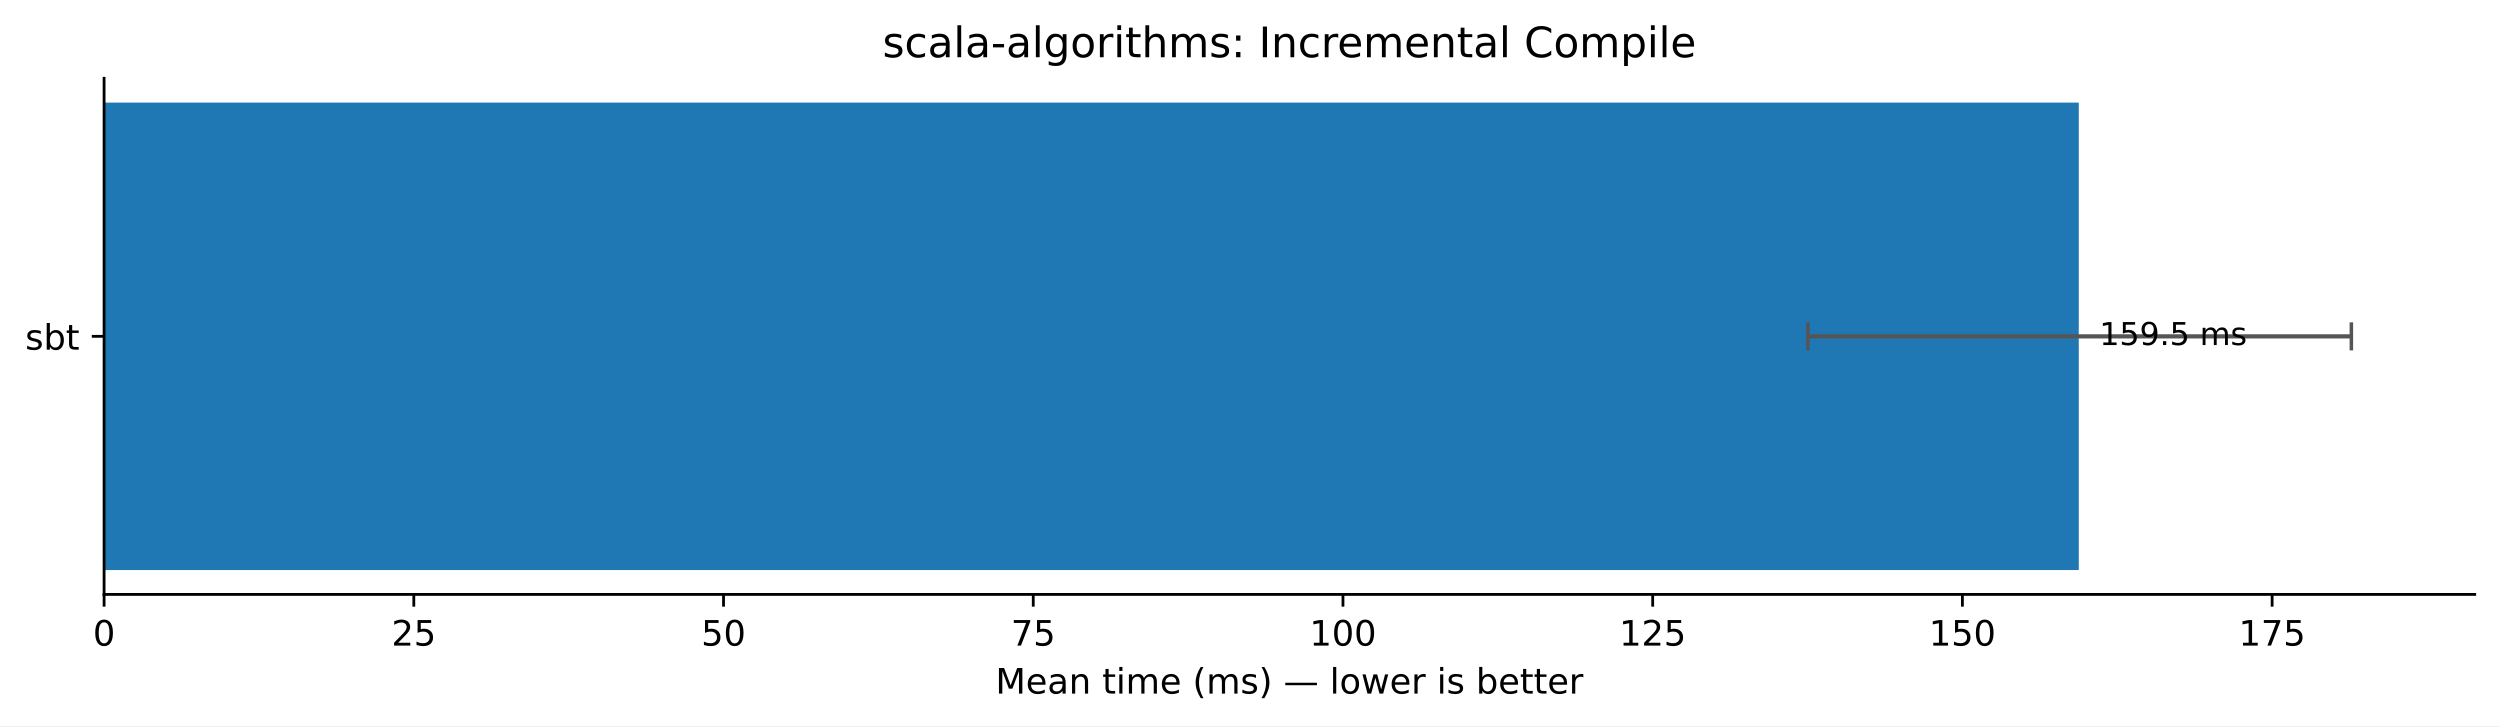
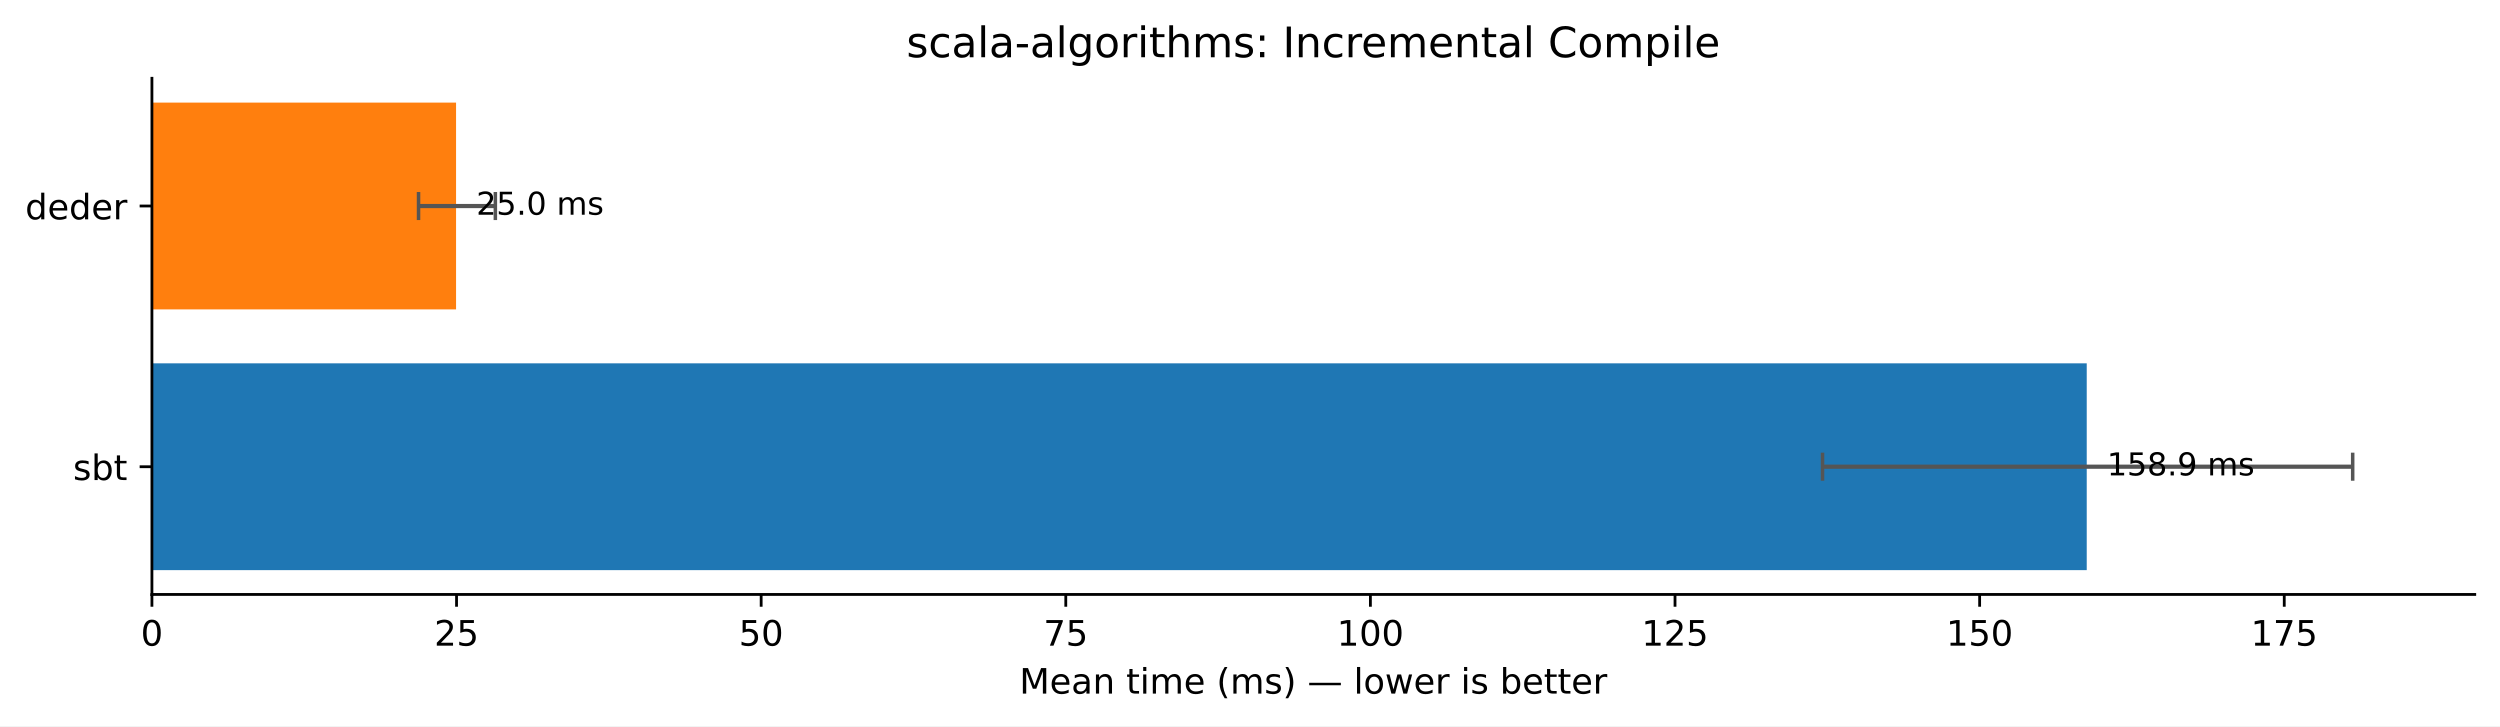
- <svg xmlns="http://www.w3.org/2000/svg" xmlns:xlink="http://www.w3.org/1999/xlink" width="712.798pt" height="207.034pt" viewBox="0 0 712.798 207.034" version="1.1">
+ <svg xmlns="http://www.w3.org/2000/svg" xmlns:xlink="http://www.w3.org/1999/xlink" width="712.754pt" height="207.034pt" viewBox="0 0 712.754 207.034" version="1.1">
  <defs>
    <style type="text/css">*{stroke-linejoin: round; stroke-linecap: butt}</style>
  </defs>
  <g id="figure_1">
    <g id="patch_1">
-       <path d="M 0 207.034  L 712.798 207.034  L 712.798 0  L 0 0  z " style="fill: #ffffff" />
+       <path d="M 0 207.034  L 712.754 207.034  L 712.754 0  L 0 0  z " style="fill: #ffffff" />
    </g>
    <g id="axes_1">
      <g id="patch_2">
-         <path d="M 29.678 169.478  L 705.598 169.478  L 705.598 22.318  L 29.678 22.318  z " style="fill: #ffffff" />
+         <path d="M 43.314 169.478  L 705.554 169.478  L 705.554 22.318  L 43.314 22.318  z " style="fill: #ffffff" />
      </g>
      <g id="patch_3">
-         <path d="M 29.678 162.789  L 592.945 162.789  L 592.945 29.007  L 29.678 29.007  z " clip-path="url(#pe700d31285)" style="fill: #1f77b4; stroke: #ffffff; stroke-width: 0.5; stroke-linejoin: miter" />
+         <path d="M 43.314 162.789  L 595.181 162.789  L 595.181 103.33  L 43.314 103.33  z " clip-path="url(#pba2f5df037)" style="fill: #1f77b4; stroke: #ffffff; stroke-width: 0.5; stroke-linejoin: miter" />
+       </g>
+       <g id="patch_4">
+         <path d="M 43.314 88.466  L 130.275 88.466  L 130.275 29.007  L 43.314 29.007  z " clip-path="url(#pba2f5df037)" style="fill: #ff7f0e; stroke: #ffffff; stroke-width: 0.5; stroke-linejoin: miter" />
      </g>
      <g id="matplotlib.axis_1">
        <g id="xtick_1">
          <g id="line2d_1">
            <defs>
-               <path id="m51ab72cfbe" d="M 0 0  L 0 3.5  " style="stroke: #000000; stroke-width: 0.8" />
+               <path id="m4c6fcf935a" d="M 0 0  L 0 3.5  " style="stroke: #000000; stroke-width: 0.8" />
            </defs>
            <g>
-               <use xlink:href="#m51ab72cfbe" x="29.678" y="169.478" style="stroke: #000000; stroke-width: 0.8" />
+               <use xlink:href="#m4c6fcf935a" x="43.314" y="169.478" style="stroke: #000000; stroke-width: 0.8" />
            </g>
          </g>
          <g id="text_1">
-             <g transform="translate(26.49687 184.0766) scale(0.1 -0.1)">
+             <g transform="translate(40.13281 184.0766) scale(0.1 -0.1)">
              <defs>
                <path id="DejaVuSans-30" d="M 2034 4250  Q 1547 4250 1301 3770  Q 1056 3291 1056 2328  Q 1056 1369 1301 889  Q 1547 409 2034 409  Q 2525 409 2770 889  Q 3016 1369 3016 2328  Q 3016 3291 2770 3770  Q 2525 4250 2034 4250  z M 2034 4750  Q 2819 4750 3233 4129  Q 3647 3509 3647 2328  Q 3647 1150 3233 529  Q 2819 -91 2034 -91  Q 1250 -91 836 529  Q 422 1150 422 2328  Q 422 3509 836 4129  Q 1250 4750 2034 4750  z " transform="scale(0.015625)" />
              </defs>
              <use xlink:href="#DejaVuSans-30" />
            </g>
          </g>
        </g>
        <g id="xtick_2">
          <g id="line2d_2">
            <g>
-               <use xlink:href="#m51ab72cfbe" x="117.985" y="169.478" style="stroke: #000000; stroke-width: 0.8" />
+               <use xlink:href="#m4c6fcf935a" x="130.161" y="169.478" style="stroke: #000000; stroke-width: 0.8" />
            </g>
          </g>
          <g id="text_2">
-             <g transform="translate(111.6224 184.0766) scale(0.1 -0.1)">
+             <g transform="translate(123.7987 184.0766) scale(0.1 -0.1)">
              <defs>
                <path id="DejaVuSans-32" d="M 1228 531  L 3431 531  L 3431 0  L 469 0  L 469 531  Q 828 903 1448 1529  Q 2069 2156 2228 2338  Q 2531 2678 2651 2914  Q 2772 3150 2772 3378  Q 2772 3750 2511 3984  Q 2250 4219 1831 4219  Q 1534 4219 1204 4116  Q 875 4013 500 3803  L 500 4441  Q 881 4594 1212 4672  Q 1544 4750 1819 4750  Q 2544 4750 2975 4387  Q 3406 4025 3406 3419  Q 3406 3131 3298 2873  Q 3191 2616 2906 2266  Q 2828 2175 2409 1742  Q 1991 1309 1228 531  z " transform="scale(0.015625)" />
                <path id="DejaVuSans-35" d="M 691 4666  L 3169 4666  L 3169 4134  L 1269 4134  L 1269 2991  Q 1406 3038 1543 3061  Q 1681 3084 1819 3084  Q 2600 3084 3056 2656  Q 3513 2228 3513 1497  Q 3513 744 3044 326  Q 2575 -91 1722 -91  Q 1428 -91 1123 -41  Q 819 9 494 109  L 494 744  Q 775 591 1075 516  Q 1375 441 1709 441  Q 2250 441 2565 725  Q 2881 1009 2881 1497  Q 2881 1984 2565 2268  Q 2250 2553 1709 2553  Q 1456 2553 1204 2497  Q 953 2441 691 2322  L 691 4666  z " transform="scale(0.015625)" />
              </defs>
              <use xlink:href="#DejaVuSans-32" />
              <use xlink:href="#DejaVuSans-35" transform="translate(63.62305 0)" />
            </g>
          </g>
        </g>
        <g id="xtick_3">
          <g id="line2d_3">
            <g>
-               <use xlink:href="#m51ab72cfbe" x="206.292" y="169.478" style="stroke: #000000; stroke-width: 0.8" />
+               <use xlink:href="#m4c6fcf935a" x="217.008" y="169.478" style="stroke: #000000; stroke-width: 0.8" />
            </g>
          </g>
          <g id="text_3">
-             <g transform="translate(199.9292 184.0766) scale(0.1 -0.1)">
+             <g transform="translate(210.6458 184.0766) scale(0.1 -0.1)">
              <use xlink:href="#DejaVuSans-35" />
              <use xlink:href="#DejaVuSans-30" transform="translate(63.62305 0)" />
            </g>
          </g>
        </g>
        <g id="xtick_4">
          <g id="line2d_4">
            <g>
-               <use xlink:href="#m51ab72cfbe" x="294.599" y="169.478" style="stroke: #000000; stroke-width: 0.8" />
+               <use xlink:href="#m4c6fcf935a" x="303.855" y="169.478" style="stroke: #000000; stroke-width: 0.8" />
            </g>
          </g>
          <g id="text_4">
-             <g transform="translate(288.236 184.0766) scale(0.1 -0.1)">
+             <g transform="translate(297.493 184.0766) scale(0.1 -0.1)">
              <defs>
                <path id="DejaVuSans-37" d="M 525 4666  L 3525 4666  L 3525 4397  L 1831 0  L 1172 0  L 2766 4134  L 525 4134  L 525 4666  z " transform="scale(0.015625)" />
              </defs>
              <use xlink:href="#DejaVuSans-37" />
              <use xlink:href="#DejaVuSans-35" transform="translate(63.62305 0)" />
            </g>
          </g>
        </g>
        <g id="xtick_5">
          <g id="line2d_5">
            <g>
-               <use xlink:href="#m51ab72cfbe" x="382.905" y="169.478" style="stroke: #000000; stroke-width: 0.8" />
+               <use xlink:href="#m4c6fcf935a" x="390.703" y="169.478" style="stroke: #000000; stroke-width: 0.8" />
            </g>
          </g>
          <g id="text_5">
-             <g transform="translate(373.3616 184.0766) scale(0.1 -0.1)">
+             <g transform="translate(381.1589 184.0766) scale(0.1 -0.1)">
              <defs>
                <path id="DejaVuSans-31" d="M 794 531  L 1825 531  L 1825 4091  L 703 3866  L 703 4441  L 1819 4666  L 2450 4666  L 2450 531  L 3481 531  L 3481 0  L 794 0  L 794 531  z " transform="scale(0.015625)" />
              </defs>
              <use xlink:href="#DejaVuSans-31" />
              <use xlink:href="#DejaVuSans-30" transform="translate(63.62305 0)" />
              <use xlink:href="#DejaVuSans-30" transform="translate(127.2461 0)" />
            </g>
          </g>
        </g>
        <g id="xtick_6">
          <g id="line2d_6">
            <g>
-               <use xlink:href="#m51ab72cfbe" x="471.212" y="169.478" style="stroke: #000000; stroke-width: 0.8" />
+               <use xlink:href="#m4c6fcf935a" x="477.55" y="169.478" style="stroke: #000000; stroke-width: 0.8" />
            </g>
          </g>
          <g id="text_6">
-             <g transform="translate(461.6684 184.0766) scale(0.1 -0.1)">
+             <g transform="translate(468.006 184.0766) scale(0.1 -0.1)">
              <use xlink:href="#DejaVuSans-31" />
              <use xlink:href="#DejaVuSans-32" transform="translate(63.62305 0)" />
              <use xlink:href="#DejaVuSans-35" transform="translate(127.2461 0)" />
            </g>
          </g>
        </g>
        <g id="xtick_7">
          <g id="line2d_7">
            <g>
-               <use xlink:href="#m51ab72cfbe" x="559.519" y="169.478" style="stroke: #000000; stroke-width: 0.8" />
+               <use xlink:href="#m4c6fcf935a" x="564.397" y="169.478" style="stroke: #000000; stroke-width: 0.8" />
            </g>
          </g>
          <g id="text_7">
-             <g transform="translate(549.9752 184.0766) scale(0.1 -0.1)">
+             <g transform="translate(554.8531 184.0766) scale(0.1 -0.1)">
              <use xlink:href="#DejaVuSans-31" />
              <use xlink:href="#DejaVuSans-35" transform="translate(63.62305 0)" />
              <use xlink:href="#DejaVuSans-30" transform="translate(127.2461 0)" />
            </g>
          </g>
        </g>
        <g id="xtick_8">
          <g id="line2d_8">
            <g>
-               <use xlink:href="#m51ab72cfbe" x="647.826" y="169.478" style="stroke: #000000; stroke-width: 0.8" />
+               <use xlink:href="#m4c6fcf935a" x="651.244" y="169.478" style="stroke: #000000; stroke-width: 0.8" />
            </g>
          </g>
          <g id="text_8">
-             <g transform="translate(638.282 184.0766) scale(0.1 -0.1)">
+             <g transform="translate(641.7003 184.0766) scale(0.1 -0.1)">
              <use xlink:href="#DejaVuSans-31" />
              <use xlink:href="#DejaVuSans-37" transform="translate(63.62305 0)" />
              <use xlink:href="#DejaVuSans-35" transform="translate(127.2461 0)" />
            </g>
          </g>
        </g>
        <g id="text_9">
-           <g transform="translate(283.8413 197.7547) scale(0.1 -0.1)">
+           <g transform="translate(290.6372 197.7547) scale(0.1 -0.1)">
            <defs>
              <path id="DejaVuSans-4d" d="M 628 4666  L 1569 4666  L 2759 1491  L 3956 4666  L 4897 4666  L 4897 0  L 4281 0  L 4281 4097  L 3078 897  L 2444 897  L 1241 4097  L 1241 0  L 628 0  L 628 4666  z " transform="scale(0.015625)" />
              <path id="DejaVuSans-65" d="M 3597 1894  L 3597 1613  L 953 1613  Q 991 1019 1311 708  Q 1631 397 2203 397  Q 2534 397 2845 478  Q 3156 559 3463 722  L 3463 178  Q 3153 47 2828 -22  Q 2503 -91 2169 -91  Q 1331 -91 842 396  Q 353 884 353 1716  Q 353 2575 817 3079  Q 1281 3584 2069 3584  Q 2775 3584 3186 3129  Q 3597 2675 3597 1894  z M 3022 2063  Q 3016 2534 2758 2815  Q 2500 3097 2075 3097  Q 1594 3097 1305 2825  Q 1016 2553 972 2059  L 3022 2063  z " transform="scale(0.015625)" />
              <path id="DejaVuSans-61" d="M 2194 1759  Q 1497 1759 1228 1600  Q 959 1441 959 1056  Q 959 750 1161 570  Q 1363 391 1709 391  Q 2188 391 2477 730  Q 2766 1069 2766 1631  L 2766 1759  L 2194 1759  z M 3341 1997  L 3341 0  L 2766 0  L 2766 531  Q 2569 213 2275 61  Q 1981 -91 1556 -91  Q 1019 -91 701 211  Q 384 513 384 1019  Q 384 1609 779 1909  Q 1175 2209 1959 2209  L 2766 2209  L 2766 2266  Q 2766 2663 2505 2880  Q 2244 3097 1772 3097  Q 1472 3097 1187 3025  Q 903 2953 641 2809  L 641 3341  Q 956 3463 1253 3523  Q 1550 3584 1831 3584  Q 2591 3584 2966 3190  Q 3341 2797 3341 1997  z " transform="scale(0.015625)" />
              <path id="DejaVuSans-6e" d="M 3513 2113  L 3513 0  L 2938 0  L 2938 2094  Q 2938 2591 2744 2837  Q 2550 3084 2163 3084  Q 1697 3084 1428 2787  Q 1159 2491 1159 1978  L 1159 0  L 581 0  L 581 3500  L 1159 3500  L 1159 2956  Q 1366 3272 1645 3428  Q 1925 3584 2291 3584  Q 2894 3584 3203 3211  Q 3513 2838 3513 2113  z " transform="scale(0.015625)" />
              <path id="DejaVuSans-20" transform="scale(0.015625)" />
              <path id="DejaVuSans-74" d="M 1172 4494  L 1172 3500  L 2356 3500  L 2356 3053  L 1172 3053  L 1172 1153  Q 1172 725 1289 603  Q 1406 481 1766 481  L 2356 481  L 2356 0  L 1766 0  Q 1100 0 847 248  Q 594 497 594 1153  L 594 3053  L 172 3053  L 172 3500  L 594 3500  L 594 4494  L 1172 4494  z " transform="scale(0.015625)" />
              <path id="DejaVuSans-69" d="M 603 3500  L 1178 3500  L 1178 0  L 603 0  L 603 3500  z M 603 4863  L 1178 4863  L 1178 4134  L 603 4134  L 603 4863  z " transform="scale(0.015625)" />
              <path id="DejaVuSans-6d" d="M 3328 2828  Q 3544 3216 3844 3400  Q 4144 3584 4550 3584  Q 5097 3584 5394 3201  Q 5691 2819 5691 2113  L 5691 0  L 5113 0  L 5113 2094  Q 5113 2597 4934 2840  Q 4756 3084 4391 3084  Q 3944 3084 3684 2787  Q 3425 2491 3425 1978  L 3425 0  L 2847 0  L 2847 2094  Q 2847 2600 2669 2842  Q 2491 3084 2119 3084  Q 1678 3084 1418 2786  Q 1159 2488 1159 1978  L 1159 0  L 581 0  L 581 3500  L 1159 3500  L 1159 2956  Q 1356 3278 1631 3431  Q 1906 3584 2284 3584  Q 2666 3584 2933 3390  Q 3200 3197 3328 2828  z " transform="scale(0.015625)" />
              <path id="DejaVuSans-28" d="M 1984 4856  Q 1566 4138 1362 3434  Q 1159 2731 1159 2009  Q 1159 1288 1364 580  Q 1569 -128 1984 -844  L 1484 -844  Q 1016 -109 783 600  Q 550 1309 550 2009  Q 550 2706 781 3412  Q 1013 4119 1484 4856  L 1984 4856  z " transform="scale(0.015625)" />
              <path id="DejaVuSans-73" d="M 2834 3397  L 2834 2853  Q 2591 2978 2328 3040  Q 2066 3103 1784 3103  Q 1356 3103 1142 2972  Q 928 2841 928 2578  Q 928 2378 1081 2264  Q 1234 2150 1697 2047  L 1894 2003  Q 2506 1872 2764 1633  Q 3022 1394 3022 966  Q 3022 478 2636 193  Q 2250 -91 1575 -91  Q 1294 -91 989 -36  Q 684 19 347 128  L 347 722  Q 666 556 975 473  Q 1284 391 1588 391  Q 1994 391 2212 530  Q 2431 669 2431 922  Q 2431 1156 2273 1281  Q 2116 1406 1581 1522  L 1381 1569  Q 847 1681 609 1914  Q 372 2147 372 2553  Q 372 3047 722 3315  Q 1072 3584 1716 3584  Q 2034 3584 2315 3537  Q 2597 3491 2834 3397  z " transform="scale(0.015625)" />
              <path id="DejaVuSans-29" d="M 513 4856  L 1013 4856  Q 1481 4119 1714 3412  Q 1947 2706 1947 2009  Q 1947 1309 1714 600  Q 1481 -109 1013 -844  L 513 -844  Q 928 -128 1133 580  Q 1338 1288 1338 2009  Q 1338 2731 1133 3434  Q 928 4138 513 4856  z " transform="scale(0.015625)" />
              <path id="DejaVuSans-2014" d="M 313 1978  L 6088 1978  L 6088 1528  L 313 1528  L 313 1978  z " transform="scale(0.015625)" />
              <path id="DejaVuSans-6c" d="M 603 4863  L 1178 4863  L 1178 0  L 603 0  L 603 4863  z " transform="scale(0.015625)" />
              <path id="DejaVuSans-6f" d="M 1959 3097  Q 1497 3097 1228 2736  Q 959 2375 959 1747  Q 959 1119 1226 758  Q 1494 397 1959 397  Q 2419 397 2687 759  Q 2956 1122 2956 1747  Q 2956 2369 2687 2733  Q 2419 3097 1959 3097  z M 1959 3584  Q 2709 3584 3137 3096  Q 3566 2609 3566 1747  Q 3566 888 3137 398  Q 2709 -91 1959 -91  Q 1206 -91 779 398  Q 353 888 353 1747  Q 353 2609 779 3096  Q 1206 3584 1959 3584  z " transform="scale(0.015625)" />
              <path id="DejaVuSans-77" d="M 269 3500  L 844 3500  L 1563 769  L 2278 3500  L 2956 3500  L 3675 769  L 4391 3500  L 4966 3500  L 4050 0  L 3372 0  L 2619 2869  L 1863 0  L 1184 0  L 269 3500  z " transform="scale(0.015625)" />
              <path id="DejaVuSans-72" d="M 2631 2963  Q 2534 3019 2420 3045  Q 2306 3072 2169 3072  Q 1681 3072 1420 2755  Q 1159 2438 1159 1844  L 1159 0  L 581 0  L 581 3500  L 1159 3500  L 1159 2956  Q 1341 3275 1631 3429  Q 1922 3584 2338 3584  Q 2397 3584 2469 3576  Q 2541 3569 2628 3553  L 2631 2963  z " transform="scale(0.015625)" />
              <path id="DejaVuSans-62" d="M 3116 1747  Q 3116 2381 2855 2742  Q 2594 3103 2138 3103  Q 1681 3103 1420 2742  Q 1159 2381 1159 1747  Q 1159 1113 1420 752  Q 1681 391 2138 391  Q 2594 391 2855 752  Q 3116 1113 3116 1747  z M 1159 2969  Q 1341 3281 1617 3432  Q 1894 3584 2278 3584  Q 2916 3584 3314 3078  Q 3713 2572 3713 1747  Q 3713 922 3314 415  Q 2916 -91 2278 -91  Q 1894 -91 1617 61  Q 1341 213 1159 525  L 1159 0  L 581 0  L 581 4863  L 1159 4863  L 1159 2969  z " transform="scale(0.015625)" />
            </defs>
            <use xlink:href="#DejaVuSans-4d" />
            <use xlink:href="#DejaVuSans-65" transform="translate(86.2793 0)" />
            <use xlink:href="#DejaVuSans-61" transform="translate(147.8027 0)" />
            <use xlink:href="#DejaVuSans-6e" transform="translate(209.082 0)" />
            <use xlink:href="#DejaVuSans-20" transform="translate(272.4609 0)" />
            <use xlink:href="#DejaVuSans-74" transform="translate(304.248 0)" />
            <use xlink:href="#DejaVuSans-69" transform="translate(343.457 0)" />
            <use xlink:href="#DejaVuSans-6d" transform="translate(371.2402 0)" />
            <use xlink:href="#DejaVuSans-65" transform="translate(468.6523 0)" />
            <use xlink:href="#DejaVuSans-20" transform="translate(530.1758 0)" />
            <use xlink:href="#DejaVuSans-28" transform="translate(561.9629 0)" />
            <use xlink:href="#DejaVuSans-6d" transform="translate(600.9766 0)" />
            <use xlink:href="#DejaVuSans-73" transform="translate(698.3887 0)" />
            <use xlink:href="#DejaVuSans-29" transform="translate(750.4883 0)" />
            <use xlink:href="#DejaVuSans-20" transform="translate(789.502 0)" />
            <use xlink:href="#DejaVuSans-2014" transform="translate(821.2891 0)" />
            <use xlink:href="#DejaVuSans-20" transform="translate(921.2891 0)" />
            <use xlink:href="#DejaVuSans-6c" transform="translate(953.0762 0)" />
            <use xlink:href="#DejaVuSans-6f" transform="translate(980.8594 0)" />
            <use xlink:href="#DejaVuSans-77" transform="translate(1042.041 0)" />
            <use xlink:href="#DejaVuSans-65" transform="translate(1123.828 0)" />
            <use xlink:href="#DejaVuSans-72" transform="translate(1185.352 0)" />
            <use xlink:href="#DejaVuSans-20" transform="translate(1226.465 0)" />
            <use xlink:href="#DejaVuSans-69" transform="translate(1258.252 0)" />
            <use xlink:href="#DejaVuSans-73" transform="translate(1286.035 0)" />
            <use xlink:href="#DejaVuSans-20" transform="translate(1338.135 0)" />
            <use xlink:href="#DejaVuSans-62" transform="translate(1369.922 0)" />
            <use xlink:href="#DejaVuSans-65" transform="translate(1433.398 0)" />
            <use xlink:href="#DejaVuSans-74" transform="translate(1494.922 0)" />
            <use xlink:href="#DejaVuSans-74" transform="translate(1534.131 0)" />
            <use xlink:href="#DejaVuSans-65" transform="translate(1573.34 0)" />
            <use xlink:href="#DejaVuSans-72" transform="translate(1634.863 0)" />
          </g>
        </g>
      </g>
      <g id="matplotlib.axis_2">
        <g id="ytick_1">
          <g id="line2d_9">
            <defs>
-               <path id="m8ae7b544d6" d="M 0 0  L -3.5 0  " style="stroke: #000000; stroke-width: 0.8" />
+               <path id="mdfee272666" d="M 0 0  L -3.5 0  " style="stroke: #000000; stroke-width: 0.8" />
            </defs>
            <g>
-               <use xlink:href="#m8ae7b544d6" x="29.678" y="95.898" style="stroke: #000000; stroke-width: 0.8" />
+               <use xlink:href="#mdfee272666" x="43.314" y="133.06" style="stroke: #000000; stroke-width: 0.8" />
            </g>
          </g>
          <g id="text_10">
-             <g transform="translate(7.2 99.69734) scale(0.1 -0.1)">
+             <g transform="translate(20.83594 136.859) scale(0.1 -0.1)">
              <use xlink:href="#DejaVuSans-73" />
              <use xlink:href="#DejaVuSans-62" transform="translate(52.09961 0)" />
              <use xlink:href="#DejaVuSans-74" transform="translate(115.5762 0)" />
            </g>
          </g>
        </g>
+         <g id="ytick_2">
+           <g id="line2d_10">
+             <g>
+               <use xlink:href="#mdfee272666" x="43.314" y="58.737" style="stroke: #000000; stroke-width: 0.8" />
+             </g>
+           </g>
+           <g id="text_11">
+             <g transform="translate(7.2 62.53573) scale(0.1 -0.1)">
+               <defs>
+                 <path id="DejaVuSans-64" d="M 2906 2969  L 2906 4863  L 3481 4863  L 3481 0  L 2906 0  L 2906 525  Q 2725 213 2448 61  Q 2172 -91 1784 -91  Q 1150 -91 751 415  Q 353 922 353 1747  Q 353 2572 751 3078  Q 1150 3584 1784 3584  Q 2172 3584 2448 3432  Q 2725 3281 2906 2969  z M 947 1747  Q 947 1113 1208 752  Q 1469 391 1925 391  Q 2381 391 2643 752  Q 2906 1113 2906 1747  Q 2906 2381 2643 2742  Q 2381 3103 1925 3103  Q 1469 3103 1208 2742  Q 947 2381 947 1747  z " transform="scale(0.015625)" />
+               </defs>
+               <use xlink:href="#DejaVuSans-64" />
+               <use xlink:href="#DejaVuSans-65" transform="translate(63.47656 0)" />
+               <use xlink:href="#DejaVuSans-64" transform="translate(125 0)" />
+               <use xlink:href="#DejaVuSans-65" transform="translate(188.4766 0)" />
+               <use xlink:href="#DejaVuSans-72" transform="translate(250 0)" />
+             </g>
+           </g>
+         </g>
      </g>
      <g id="LineCollection_1">
-         <path d="M 515.471 95.898  L 670.419 95.898  " clip-path="url(#pe700d31285)" style="fill: none; stroke: #555555; stroke-width: 1.2" />
-       </g>
-       <g id="line2d_10">
+         <path d="M 519.608 133.06  L 670.754 133.06  " clip-path="url(#pba2f5df037)" style="fill: none; stroke: #555555; stroke-width: 1.2" />
+         <path d="M 119.324 58.737  L 141.227 58.737  " clip-path="url(#pba2f5df037)" style="fill: none; stroke: #555555; stroke-width: 1.2" />
+       </g>
+       <g id="line2d_11">
        <defs>
-           <path id="m1e7983616d" d="M 0 4  L 0 -4  " style="stroke: #555555" />
+           <path id="m23910ae5f2" d="M 0 4  L 0 -4  " style="stroke: #555555" />
        </defs>
-         <g clip-path="url(#pe700d31285)">
-           <use xlink:href="#m1e7983616d" x="515.471" y="95.898" style="fill: #1f77b4; stroke: #555555" />
-         </g>
-       </g>
-       <g id="line2d_11">
-         <g clip-path="url(#pe700d31285)">
-           <use xlink:href="#m1e7983616d" x="670.419" y="95.898" style="fill: #1f77b4; stroke: #555555" />
-         </g>
-       </g>
-       <g id="patch_4">
-         <path d="M 29.678 169.478  L 29.678 22.318  " style="fill: none; stroke: #000000; stroke-width: 0.8; stroke-linejoin: miter; stroke-linecap: square" />
+         <g clip-path="url(#pba2f5df037)">
+           <use xlink:href="#m23910ae5f2" x="519.608" y="133.06" style="fill: #1f77b4; stroke: #555555" />
+           <use xlink:href="#m23910ae5f2" x="119.324" y="58.737" style="fill: #1f77b4; stroke: #555555" />
+         </g>
+       </g>
+       <g id="line2d_12">
+         <g clip-path="url(#pba2f5df037)">
+           <use xlink:href="#m23910ae5f2" x="670.754" y="133.06" style="fill: #1f77b4; stroke: #555555" />
+           <use xlink:href="#m23910ae5f2" x="141.227" y="58.737" style="fill: #1f77b4; stroke: #555555" />
+         </g>
      </g>
      <g id="patch_5">
-         <path d="M 29.678 169.478  L 705.598 169.478  " style="fill: none; stroke: #000000; stroke-width: 0.8; stroke-linejoin: miter; stroke-linecap: square" />
-       </g>
-       <g id="text_11">
-         <g transform="translate(598.5775 98.38156) scale(0.09 -0.09)">
+         <path d="M 43.314 169.478  L 43.314 22.318  " style="fill: none; stroke: #000000; stroke-width: 0.8; stroke-linejoin: miter; stroke-linecap: square" />
+       </g>
+       <g id="patch_6">
+         <path d="M 43.314 169.478  L 705.554 169.478  " style="fill: none; stroke: #000000; stroke-width: 0.8; stroke-linejoin: miter; stroke-linecap: square" />
+       </g>
+       <g id="text_12">
+         <g transform="translate(600.6994 135.5432) scale(0.09 -0.09)">
          <defs>
+             <path id="DejaVuSans-38" d="M 2034 2216  Q 1584 2216 1326 1975  Q 1069 1734 1069 1313  Q 1069 891 1326 650  Q 1584 409 2034 409  Q 2484 409 2743 651  Q 3003 894 3003 1313  Q 3003 1734 2745 1975  Q 2488 2216 2034 2216  z M 1403 2484  Q 997 2584 770 2862  Q 544 3141 544 3541  Q 544 4100 942 4425  Q 1341 4750 2034 4750  Q 2731 4750 3128 4425  Q 3525 4100 3525 3541  Q 3525 3141 3298 2862  Q 3072 2584 2669 2484  Q 3125 2378 3379 2068  Q 3634 1759 3634 1313  Q 3634 634 3220 271  Q 2806 -91 2034 -91  Q 1263 -91 848 271  Q 434 634 434 1313  Q 434 1759 690 2068  Q 947 2378 1403 2484  z M 1172 3481  Q 1172 3119 1398 2916  Q 1625 2713 2034 2713  Q 2441 2713 2670 2916  Q 2900 3119 2900 3481  Q 2900 3844 2670 4047  Q 2441 4250 2034 4250  Q 1625 4250 1398 4047  Q 1172 3844 1172 3481  z " transform="scale(0.015625)" />
+             <path id="DejaVuSans-2e" d="M 684 794  L 1344 794  L 1344 0  L 684 0  L 684 794  z " transform="scale(0.015625)" />
            <path id="DejaVuSans-39" d="M 703 97  L 703 672  Q 941 559 1184 500  Q 1428 441 1663 441  Q 2288 441 2617 861  Q 2947 1281 2994 2138  Q 2813 1869 2534 1725  Q 2256 1581 1919 1581  Q 1219 1581 811 2004  Q 403 2428 403 3163  Q 403 3881 828 4315  Q 1253 4750 1959 4750  Q 2769 4750 3195 4129  Q 3622 3509 3622 2328  Q 3622 1225 3098 567  Q 2575 -91 1691 -91  Q 1453 -91 1209 -44  Q 966 3 703 97  z M 1959 2075  Q 2384 2075 2632 2365  Q 2881 2656 2881 3163  Q 2881 3666 2632 3958  Q 2384 4250 1959 4250  Q 1534 4250 1286 3958  Q 1038 3666 1038 3163  Q 1038 2656 1286 2365  Q 1534 2075 1959 2075  z " transform="scale(0.015625)" />
-             <path id="DejaVuSans-2e" d="M 684 794  L 1344 794  L 1344 0  L 684 0  L 684 794  z " transform="scale(0.015625)" />
          </defs>
          <use xlink:href="#DejaVuSans-31" />
          <use xlink:href="#DejaVuSans-35" transform="translate(63.62305 0)" />
-           <use xlink:href="#DejaVuSans-39" transform="translate(127.2461 0)" />
+           <use xlink:href="#DejaVuSans-38" transform="translate(127.2461 0)" />
          <use xlink:href="#DejaVuSans-2e" transform="translate(190.8691 0)" />
-           <use xlink:href="#DejaVuSans-35" transform="translate(222.6562 0)" />
+           <use xlink:href="#DejaVuSans-39" transform="translate(222.6562 0)" />
          <use xlink:href="#DejaVuSans-20" transform="translate(286.2793 0)" />
          <use xlink:href="#DejaVuSans-6d" transform="translate(318.0664 0)" />
          <use xlink:href="#DejaVuSans-73" transform="translate(415.4785 0)" />
        </g>
      </g>
-       <g id="text_12">
-         <g transform="translate(251.6413 16.31812) scale(0.12 -0.12)">
+       <g id="text_13">
+         <g transform="translate(135.7941 61.21995) scale(0.09 -0.09)">
+           <use xlink:href="#DejaVuSans-32" />
+           <use xlink:href="#DejaVuSans-35" transform="translate(63.62305 0)" />
+           <use xlink:href="#DejaVuSans-2e" transform="translate(127.2461 0)" />
+           <use xlink:href="#DejaVuSans-30" transform="translate(159.0332 0)" />
+           <use xlink:href="#DejaVuSans-20" transform="translate(222.6562 0)" />
+           <use xlink:href="#DejaVuSans-6d" transform="translate(254.4434 0)" />
+           <use xlink:href="#DejaVuSans-73" transform="translate(351.8555 0)" />
+         </g>
+       </g>
+       <g id="text_14">
+         <g transform="translate(258.4372 16.31812) scale(0.12 -0.12)">
          <defs>
            <path id="DejaVuSans-63" d="M 3122 3366  L 3122 2828  Q 2878 2963 2633 3030  Q 2388 3097 2138 3097  Q 1578 3097 1268 2742  Q 959 2388 959 1747  Q 959 1106 1268 751  Q 1578 397 2138 397  Q 2388 397 2633 464  Q 2878 531 3122 666  L 3122 134  Q 2881 22 2623 -34  Q 2366 -91 2075 -91  Q 1284 -91 818 406  Q 353 903 353 1747  Q 353 2603 823 3093  Q 1294 3584 2113 3584  Q 2378 3584 2631 3529  Q 2884 3475 3122 3366  z " transform="scale(0.015625)" />
            <path id="DejaVuSans-2d" d="M 313 2009  L 1997 2009  L 1997 1497  L 313 1497  L 313 2009  z " transform="scale(0.015625)" />
            <path id="DejaVuSans-67" d="M 2906 1791  Q 2906 2416 2648 2759  Q 2391 3103 1925 3103  Q 1463 3103 1205 2759  Q 947 2416 947 1791  Q 947 1169 1205 825  Q 1463 481 1925 481  Q 2391 481 2648 825  Q 2906 1169 2906 1791  z M 3481 434  Q 3481 -459 3084 -895  Q 2688 -1331 1869 -1331  Q 1566 -1331 1297 -1286  Q 1028 -1241 775 -1147  L 775 -588  Q 1028 -725 1275 -790  Q 1522 -856 1778 -856  Q 2344 -856 2625 -561  Q 2906 -266 2906 331  L 2906 616  Q 2728 306 2450 153  Q 2172 0 1784 0  Q 1141 0 747 490  Q 353 981 353 1791  Q 353 2603 747 3093  Q 1141 3584 1784 3584  Q 2172 3584 2450 3431  Q 2728 3278 2906 2969  L 2906 3500  L 3481 3500  L 3481 434  z " transform="scale(0.015625)" />
            <path id="DejaVuSans-68" d="M 3513 2113  L 3513 0  L 2938 0  L 2938 2094  Q 2938 2591 2744 2837  Q 2550 3084 2163 3084  Q 1697 3084 1428 2787  Q 1159 2491 1159 1978  L 1159 0  L 581 0  L 581 4863  L 1159 4863  L 1159 2956  Q 1366 3272 1645 3428  Q 1925 3584 2291 3584  Q 2894 3584 3203 3211  Q 3513 2838 3513 2113  z " transform="scale(0.015625)" />
            <path id="DejaVuSans-3a" d="M 750 794  L 1409 794  L 1409 0  L 750 0  L 750 794  z M 750 3309  L 1409 3309  L 1409 2516  L 750 2516  L 750 3309  z " transform="scale(0.015625)" />
            <path id="DejaVuSans-49" d="M 628 4666  L 1259 4666  L 1259 0  L 628 0  L 628 4666  z " transform="scale(0.015625)" />
            <path id="DejaVuSans-43" d="M 4122 4306  L 4122 3641  Q 3803 3938 3442 4084  Q 3081 4231 2675 4231  Q 1875 4231 1450 3742  Q 1025 3253 1025 2328  Q 1025 1406 1450 917  Q 1875 428 2675 428  Q 3081 428 3442 575  Q 3803 722 4122 1019  L 4122 359  Q 3791 134 3420 21  Q 3050 -91 2638 -91  Q 1578 -91 968 557  Q 359 1206 359 2328  Q 359 3453 968 4101  Q 1578 4750 2638 4750  Q 3056 4750 3426 4639  Q 3797 4528 4122 4306  z " transform="scale(0.015625)" />
            <path id="DejaVuSans-70" d="M 1159 525  L 1159 -1331  L 581 -1331  L 581 3500  L 1159 3500  L 1159 2969  Q 1341 3281 1617 3432  Q 1894 3584 2278 3584  Q 2916 3584 3314 3078  Q 3713 2572 3713 1747  Q 3713 922 3314 415  Q 2916 -91 2278 -91  Q 1894 -91 1617 61  Q 1341 213 1159 525  z M 3116 1747  Q 3116 2381 2855 2742  Q 2594 3103 2138 3103  Q 1681 3103 1420 2742  Q 1159 2381 1159 1747  Q 1159 1113 1420 752  Q 1681 391 2138 391  Q 2594 391 2855 752  Q 3116 1113 3116 1747  z " transform="scale(0.015625)" />
          </defs>
          <use xlink:href="#DejaVuSans-73" />
          <use xlink:href="#DejaVuSans-63" transform="translate(52.09961 0)" />
          <use xlink:href="#DejaVuSans-61" transform="translate(107.0801 0)" />
          <use xlink:href="#DejaVuSans-6c" transform="translate(168.3594 0)" />
          <use xlink:href="#DejaVuSans-61" transform="translate(196.1426 0)" />
          <use xlink:href="#DejaVuSans-2d" transform="translate(257.4219 0)" />
          <use xlink:href="#DejaVuSans-61" transform="translate(293.5059 0)" />
          <use xlink:href="#DejaVuSans-6c" transform="translate(354.7852 0)" />
          <use xlink:href="#DejaVuSans-67" transform="translate(382.5684 0)" />
          <use xlink:href="#DejaVuSans-6f" transform="translate(446.0449 0)" />
          <use xlink:href="#DejaVuSans-72" transform="translate(507.2266 0)" />
          <use xlink:href="#DejaVuSans-69" transform="translate(548.3398 0)" />
          <use xlink:href="#DejaVuSans-74" transform="translate(576.123 0)" />
          <use xlink:href="#DejaVuSans-68" transform="translate(615.332 0)" />
          <use xlink:href="#DejaVuSans-6d" transform="translate(678.7109 0)" />
          <use xlink:href="#DejaVuSans-73" transform="translate(776.123 0)" />
          <use xlink:href="#DejaVuSans-3a" transform="translate(828.2227 0)" />
          <use xlink:href="#DejaVuSans-20" transform="translate(861.9141 0)" />
          <use xlink:href="#DejaVuSans-49" transform="translate(893.7012 0)" />
          <use xlink:href="#DejaVuSans-6e" transform="translate(923.1934 0)" />
          <use xlink:href="#DejaVuSans-63" transform="translate(986.5723 0)" />
          <use xlink:href="#DejaVuSans-72" transform="translate(1041.553 0)" />
          <use xlink:href="#DejaVuSans-65" transform="translate(1080.416 0)" />
          <use xlink:href="#DejaVuSans-6d" transform="translate(1141.939 0)" />
          <use xlink:href="#DejaVuSans-65" transform="translate(1239.352 0)" />
          <use xlink:href="#DejaVuSans-6e" transform="translate(1300.875 0)" />
          <use xlink:href="#DejaVuSans-74" transform="translate(1364.254 0)" />
          <use xlink:href="#DejaVuSans-61" transform="translate(1403.463 0)" />
          <use xlink:href="#DejaVuSans-6c" transform="translate(1464.742 0)" />
          <use xlink:href="#DejaVuSans-20" transform="translate(1492.525 0)" />
          <use xlink:href="#DejaVuSans-43" transform="translate(1524.312 0)" />
          <use xlink:href="#DejaVuSans-6f" transform="translate(1594.137 0)" />
          <use xlink:href="#DejaVuSans-6d" transform="translate(1655.318 0)" />
          <use xlink:href="#DejaVuSans-70" transform="translate(1752.73 0)" />
          <use xlink:href="#DejaVuSans-69" transform="translate(1816.207 0)" />
          <use xlink:href="#DejaVuSans-6c" transform="translate(1843.99 0)" />
          <use xlink:href="#DejaVuSans-65" transform="translate(1871.773 0)" />
        </g>
      </g>
    </g>
  </g>
  <defs>
-     <clipPath id="pe700d31285">
-       <rect x="29.678" y="22.318" width="675.92" height="147.16" />
+     <clipPath id="pba2f5df037">
+       <rect x="43.314" y="22.318" width="662.24" height="147.16" />
    </clipPath>
  </defs>
</svg>
